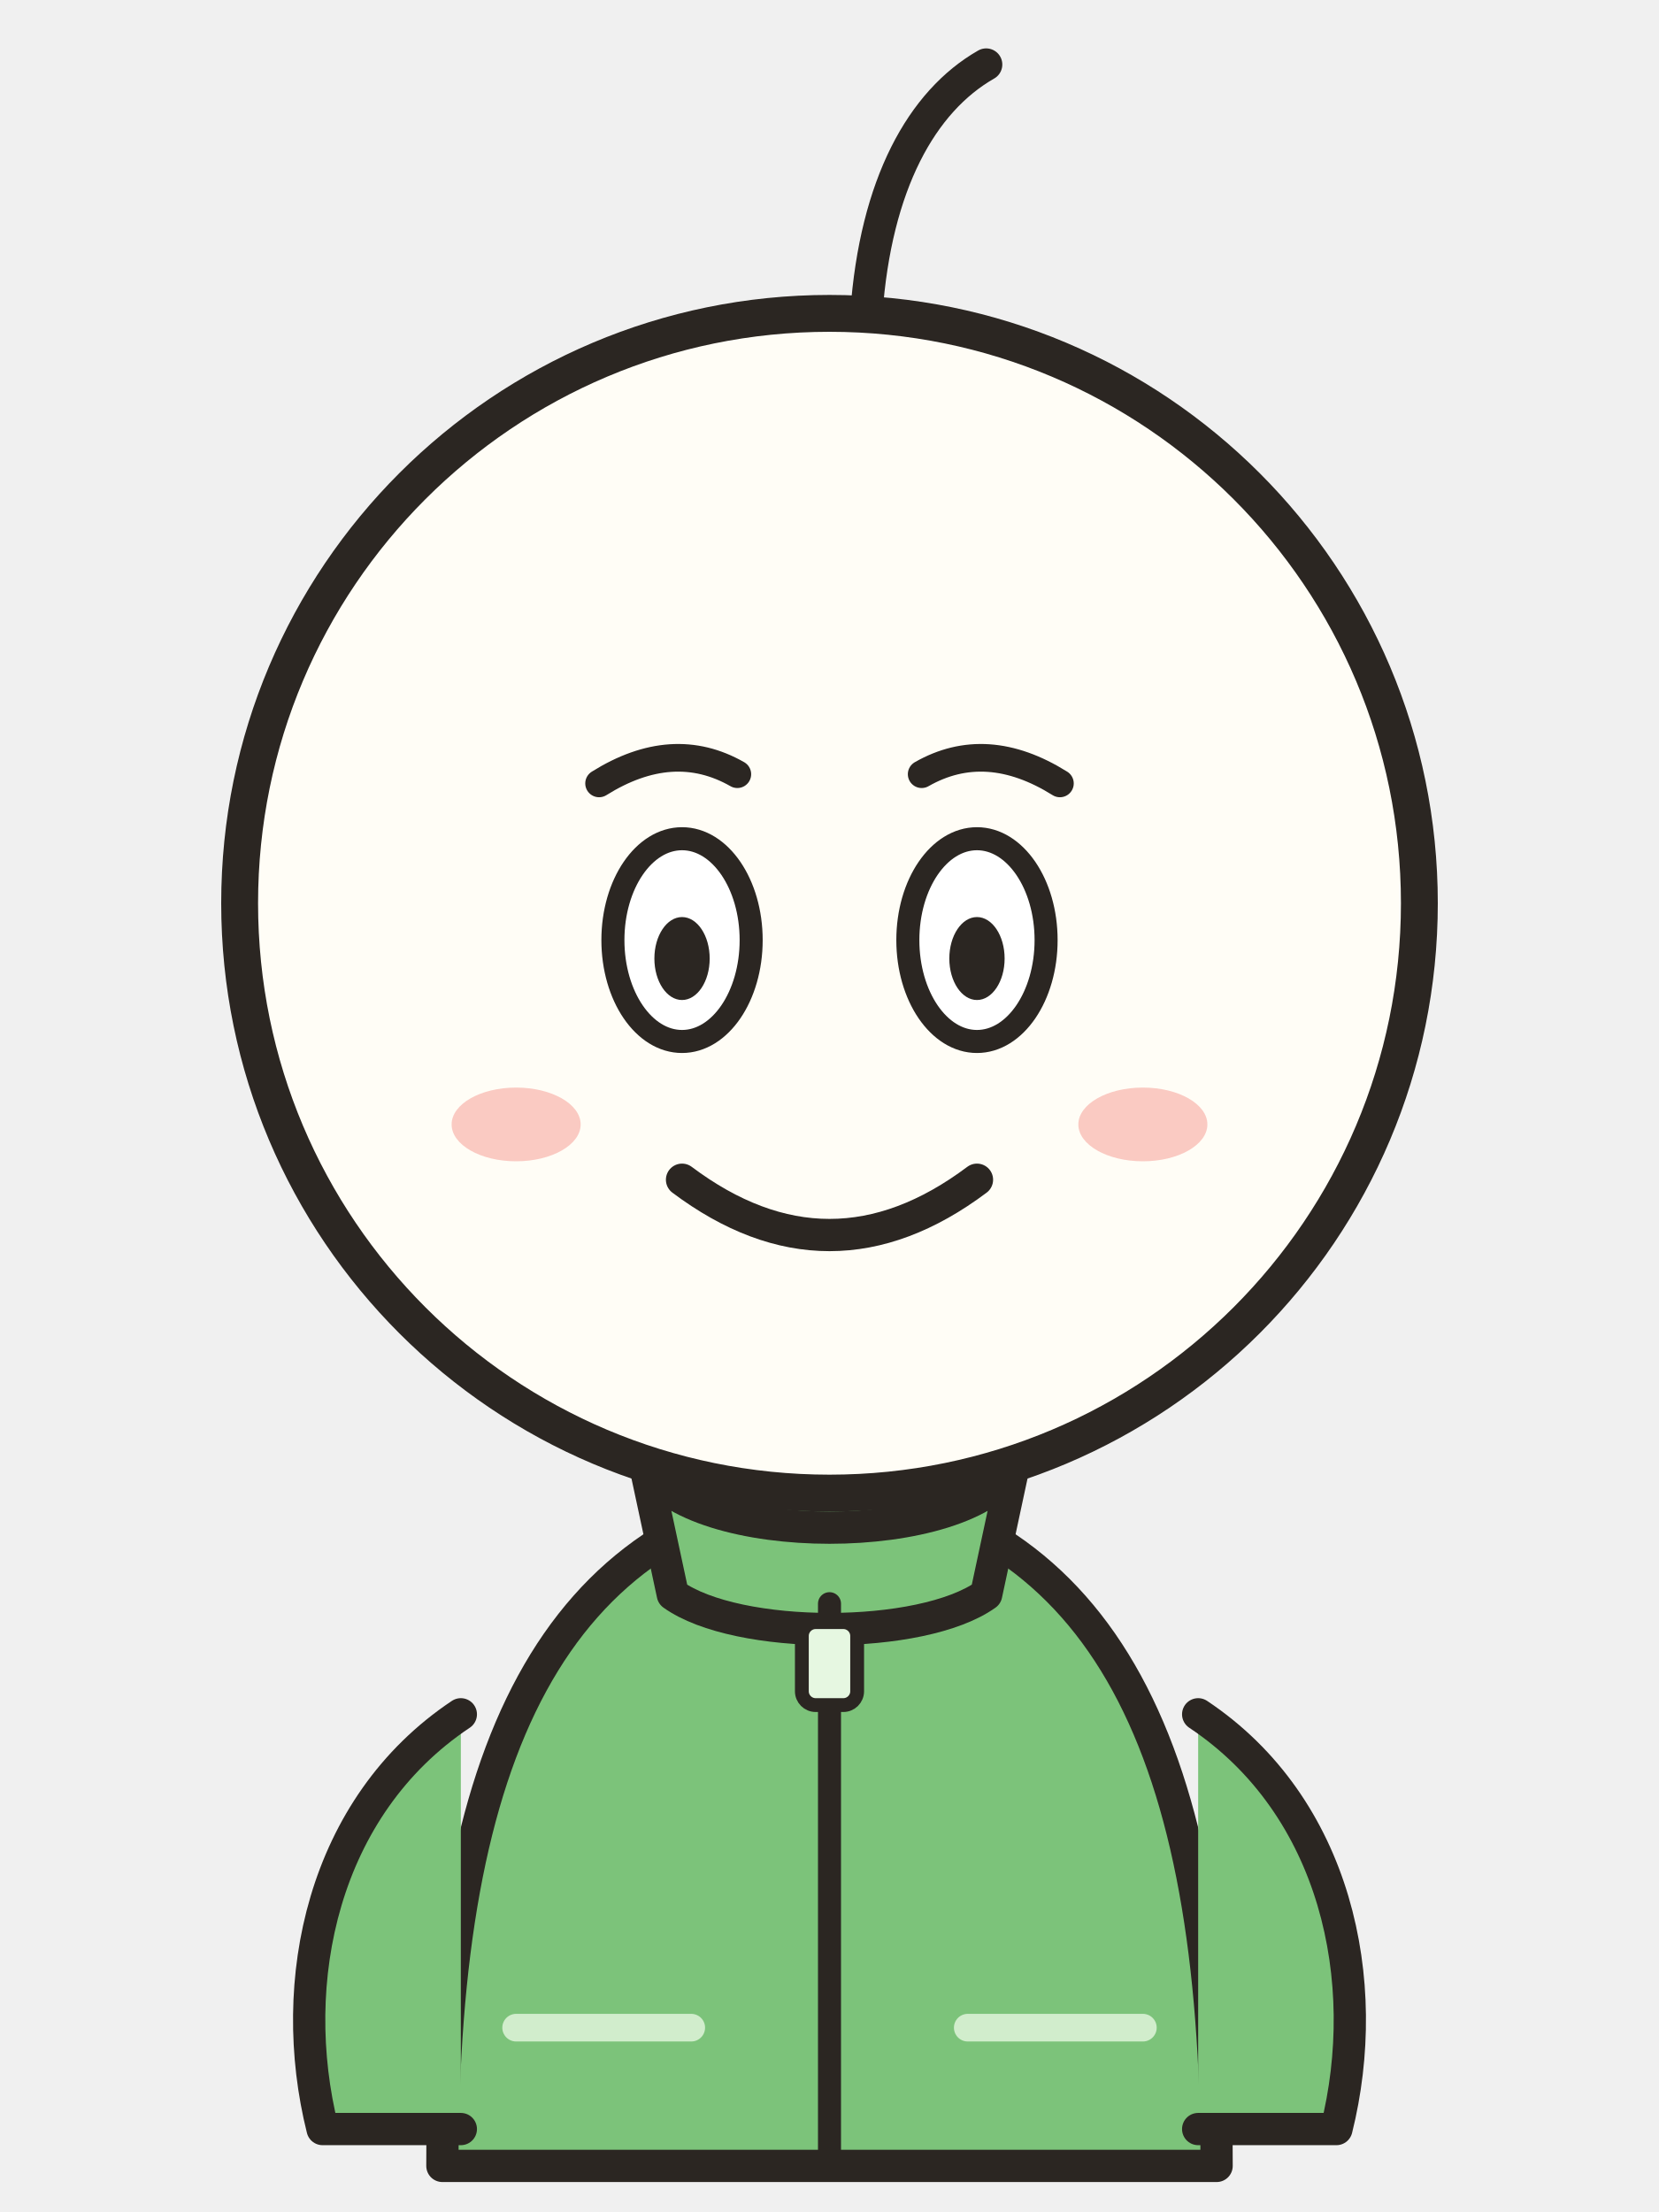
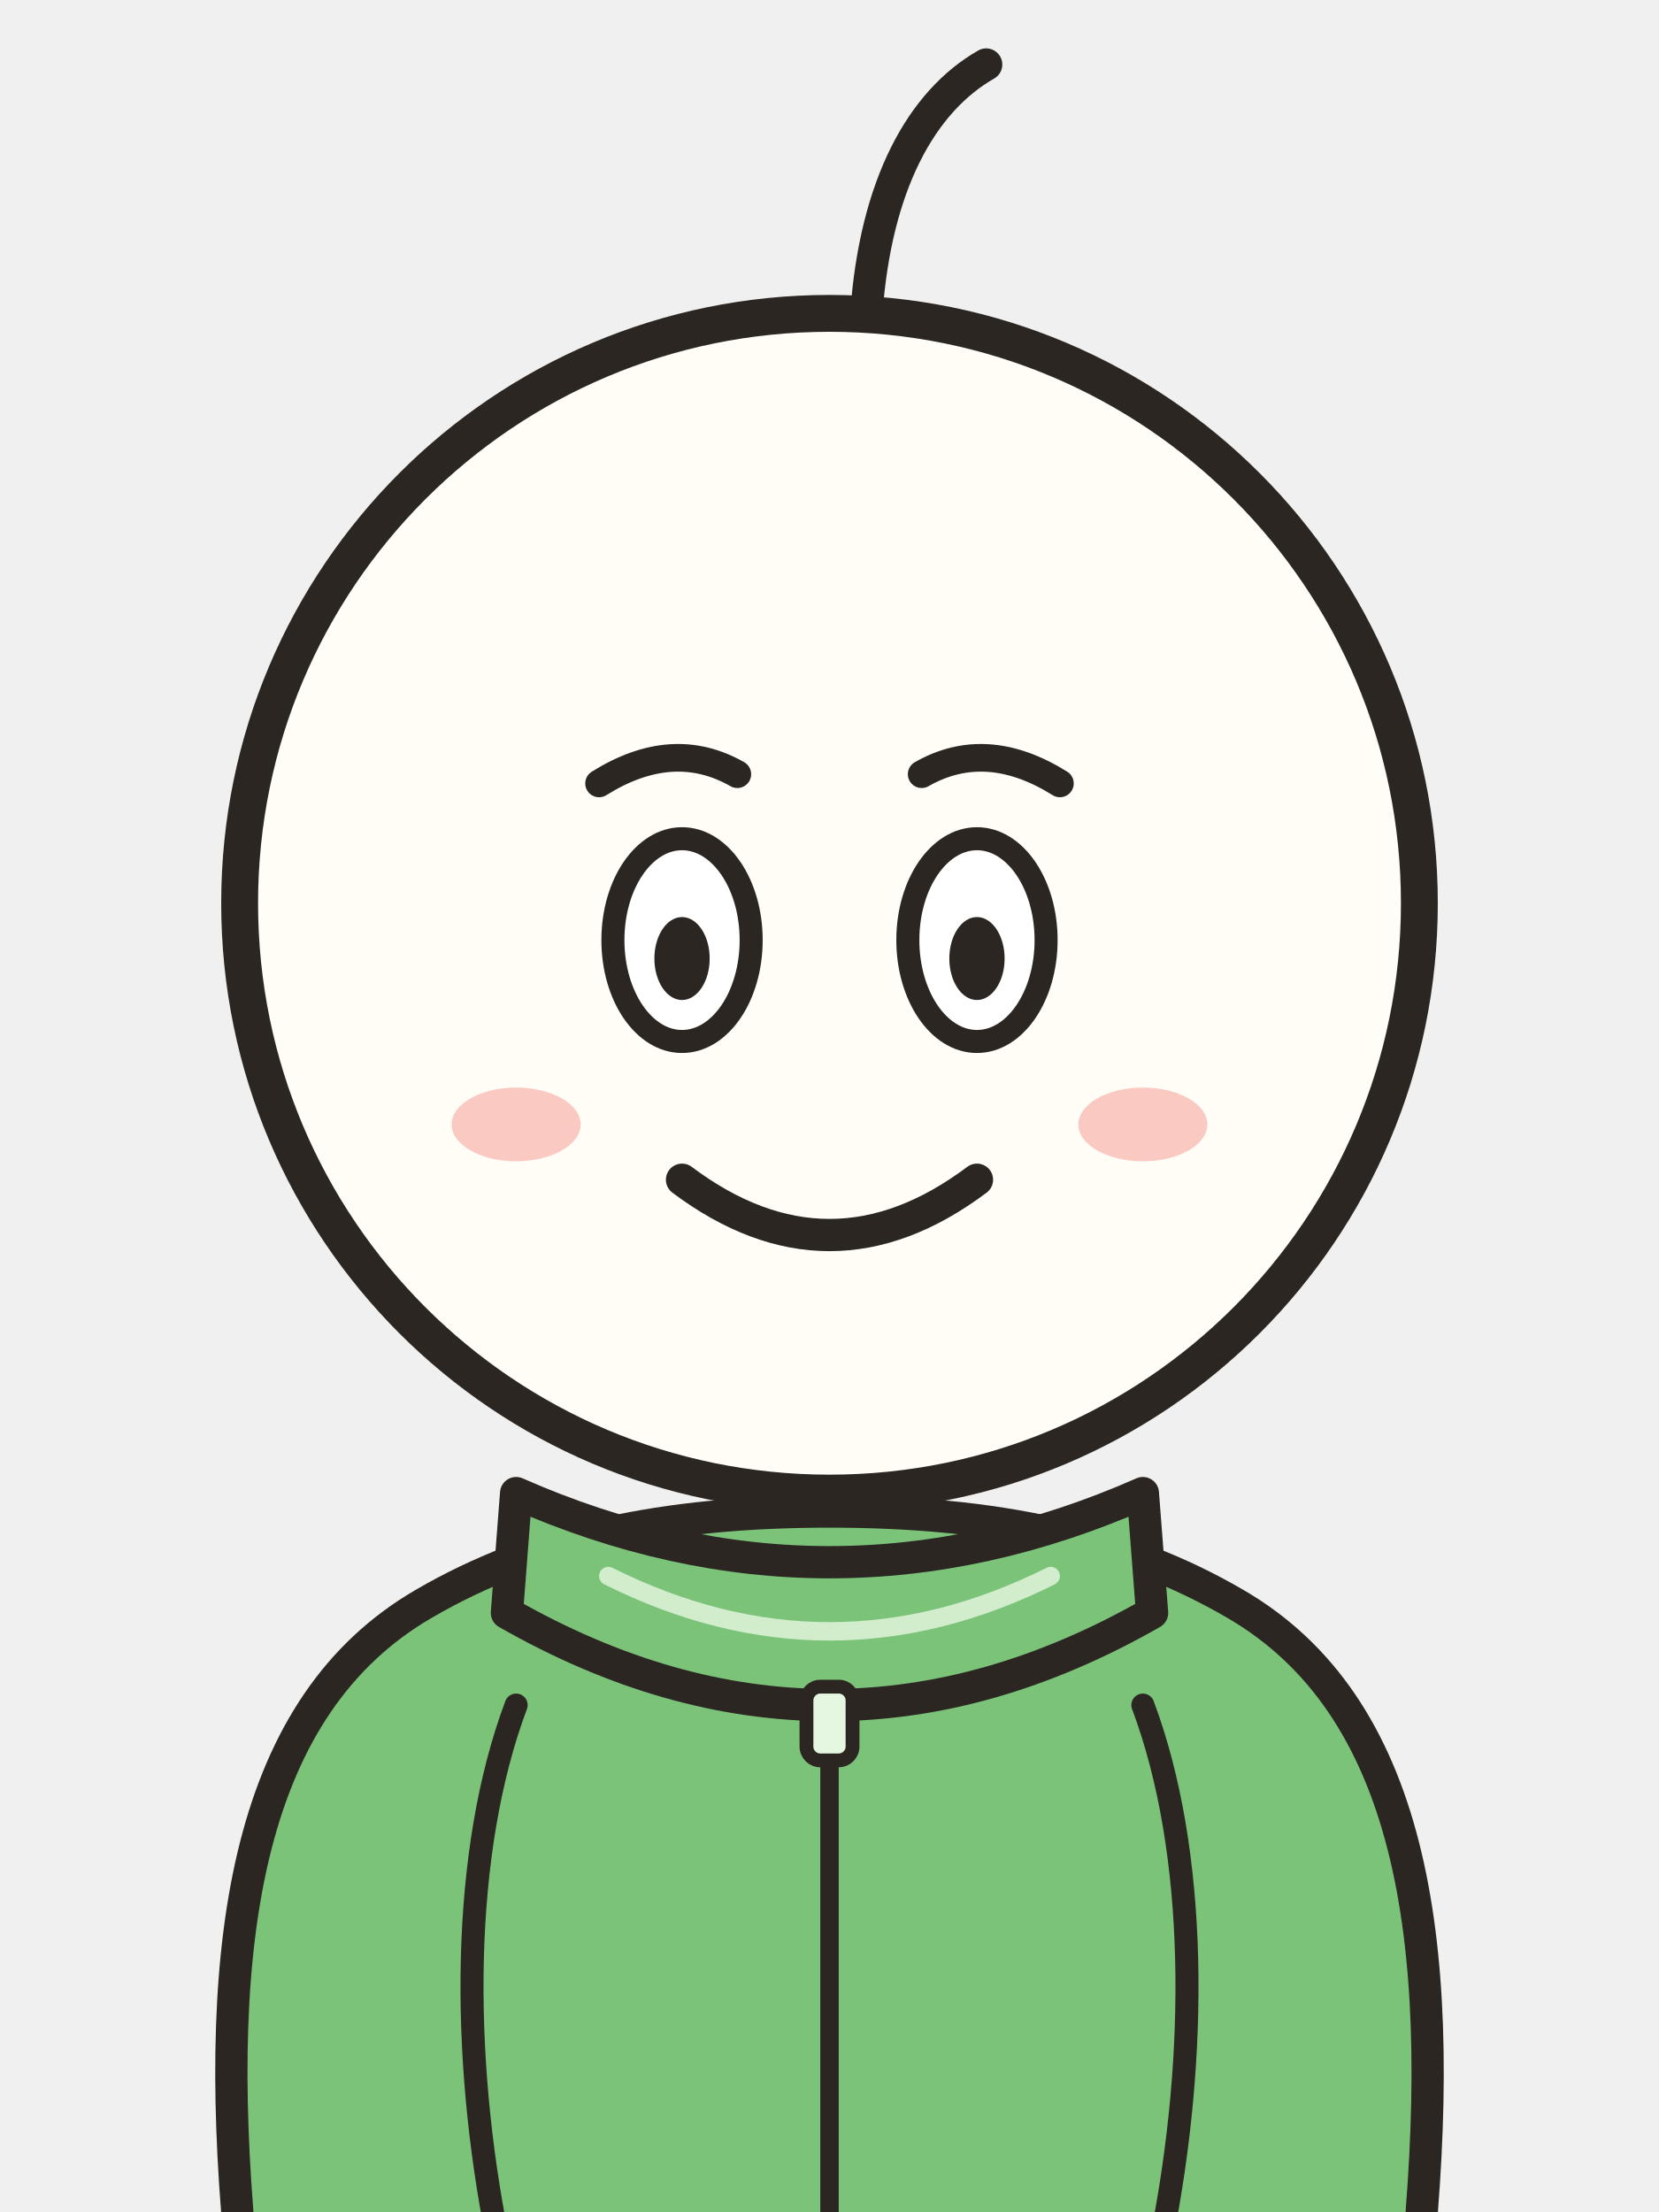
<svg xmlns="http://www.w3.org/2000/svg" viewBox="0 0 360 480" width="360" height="480" role="img" aria-label="ナラ">
-   <g stroke="#2b2622" stroke-width="7" stroke-linejoin="round" stroke-linecap="round">
-     <path d="M96 470 C96 380 120 330 180 322 C240 330 264 380 264 470 Z" fill="#7cc37a" />
-     <path d="M100 372 C70 392 62 430 70 462 L100 462" fill="#7cc37a" />
-     <path d="M260 372 C290 392 298 430 290 462 L260 462" fill="#7cc37a" />
-     <path d="M140 318 C150 336 210 336 220 318 L214 346 C200 356 160 356 146 346 Z" fill="#7cc37a" />
-     <path d="M180 348 L180 470" fill="none" stroke-width="5" />
+   <g stroke="#2b2622" stroke-linejoin="round" stroke-linecap="round">
+     <path d="M52 486 C46 420 54 370 92 348 C116 334 144 328 180 328 C216 328 244 334 268 348 C306 370 314 420 308 486 Z" fill="#7cc37a" stroke-width="7" />
+     <path d="M112 370 C100 402 100 446 108 486 M248 370 C260 402 260 446 252 486" fill="none" stroke-width="5" />
+     <path d="M180 370 V486" fill="none" stroke-width="4" />
+     <path d="M112 324 Q180 354 248 324 L250 350 Q180 390 110 350 Z" fill="#7cc37a" stroke-width="7" />
  </g>
-   <rect x="174" y="352" width="12" height="18" rx="3" fill="#e6f7e1" stroke="#2b2622" stroke-width="3" />
-   <path d="M112 440 H150 M210 440 H248" stroke="#e6f7e1" stroke-width="6" stroke-linecap="round" opacity="0.8" />
+   <path d="M132 342 Q180 366 228 342" fill="none" stroke="#e6f7e1" stroke-width="4" stroke-linecap="round" opacity="0.8" />
+   <rect x="175" y="366" width="10" height="16" rx="3" fill="#e6f7e1" stroke="#2b2622" stroke-width="3" />
  <path d="M188 68 C190 40 200 22 214 14" fill="none" stroke="#2b2622" stroke-width="7" stroke-linecap="round" />
  <circle cx="180" cy="196" r="128" fill="#fffdf6" stroke="#2b2622" stroke-width="8" />
  <path d="M130 170 Q146 160 160 168 M200 168 Q214 160 230 170" fill="none" stroke="#2b2622" stroke-width="6" stroke-linecap="round" />
  <ellipse cx="148" cy="204" rx="15" ry="22" fill="#fff" stroke="#2b2622" stroke-width="5" />
  <ellipse cx="212" cy="204" rx="15" ry="22" fill="#fff" stroke="#2b2622" stroke-width="5" />
  <ellipse cx="148" cy="208" rx="6" ry="9" fill="#2b2622" />
  <ellipse cx="212" cy="208" rx="6" ry="9" fill="#2b2622" />
  <path d="M148 256 Q180 280 212 256" fill="none" stroke="#2b2622" stroke-width="7" stroke-linecap="round" />
  <ellipse cx="112" cy="244" rx="14" ry="8" fill="#f7a8a0" opacity="0.6" />
  <ellipse cx="248" cy="244" rx="14" ry="8" fill="#f7a8a0" opacity="0.6" />
</svg>
